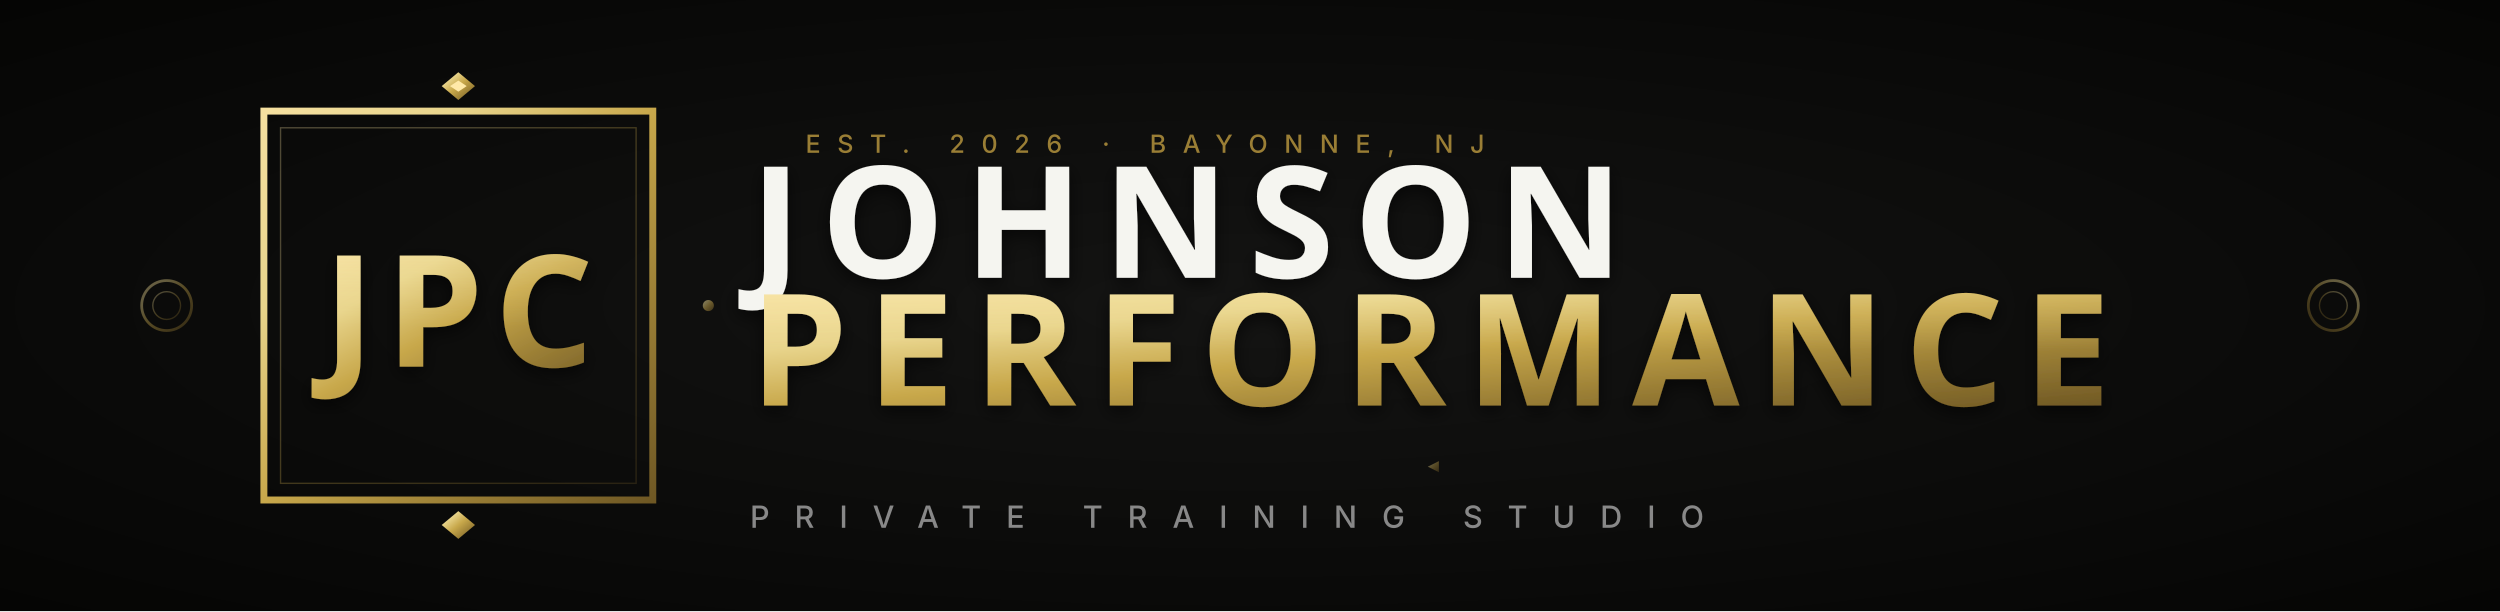
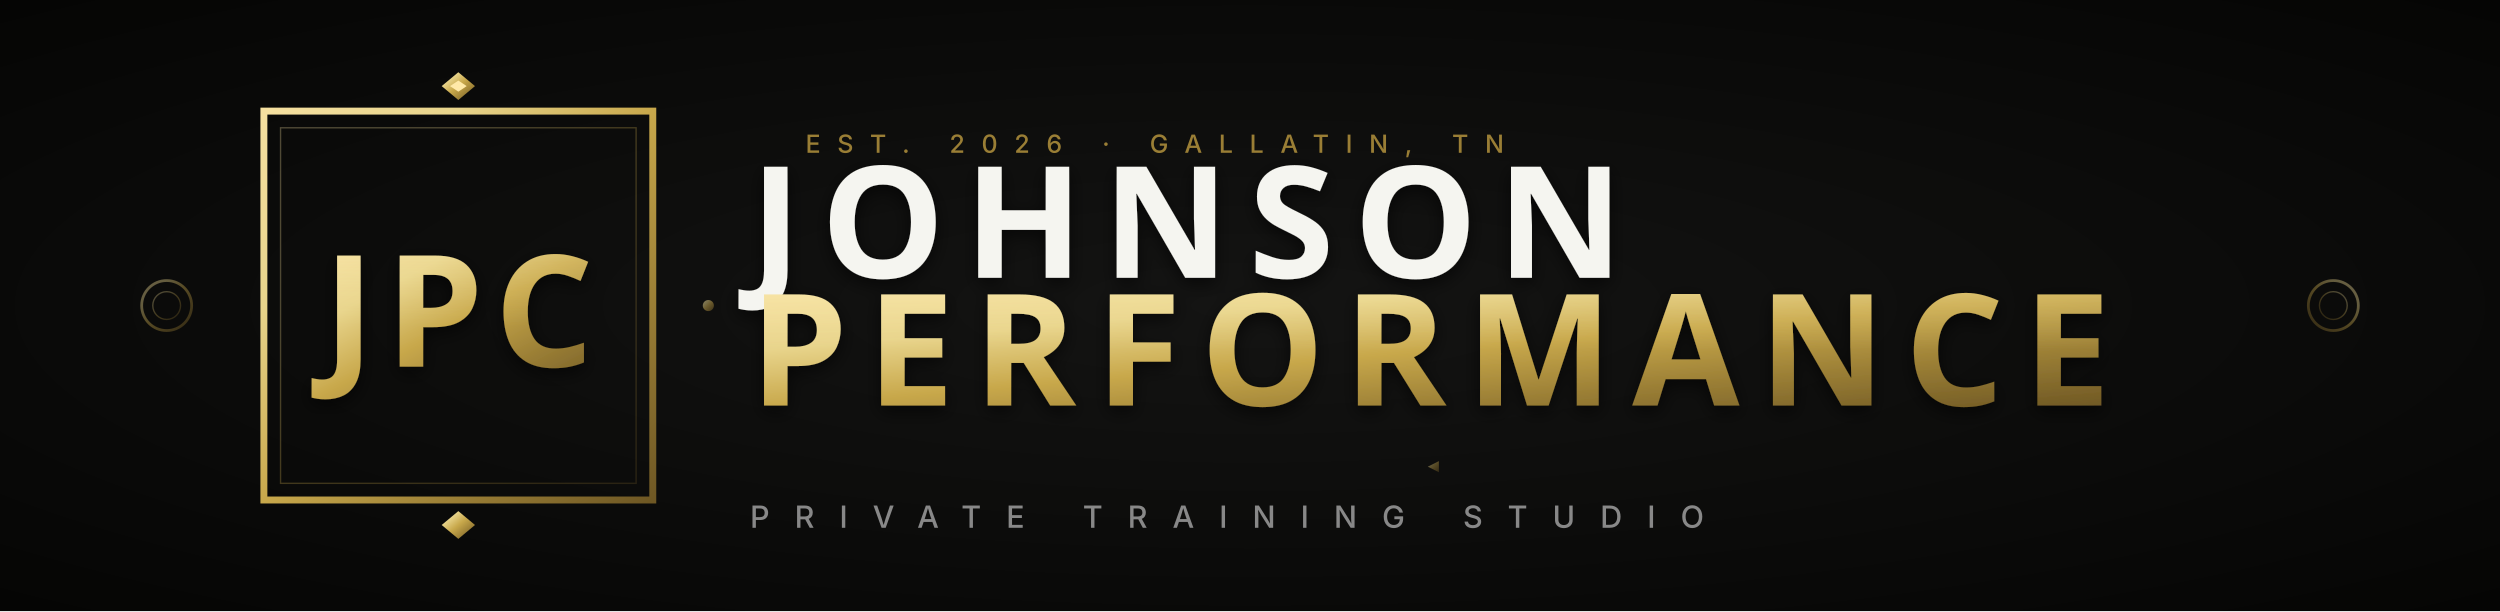
<svg xmlns="http://www.w3.org/2000/svg" viewBox="0 0 900 220">
  <defs>
    <linearGradient id="gM" x1="0%" y1="0%" x2="100%" y2="100%">
      <stop offset="0%" stop-color="#F5E0A0" />
      <stop offset="25%" stop-color="#E8D48B" />
      <stop offset="50%" stop-color="#C8A84B" />
      <stop offset="75%" stop-color="#9A7E35" />
      <stop offset="100%" stop-color="#6F5824" />
    </linearGradient>
    <linearGradient id="gShine" x1="0%" y1="0%" x2="0%" y2="100%">
      <stop offset="0%" stop-color="#FFF1B8" stop-opacity="0.5" />
      <stop offset="50%" stop-color="#FFF1B8" stop-opacity="0" />
    </linearGradient>
    <radialGradient id="bgD" cx="50%" cy="50%" r="70%">
      <stop offset="0%" stop-color="#141413" />
      <stop offset="100%" stop-color="#050504" />
    </radialGradient>
    <filter id="ds">
      <feDropShadow dx="0" dy="2" stdDeviation="3" flood-color="#000" flood-opacity="0.6" />
    </filter>
  </defs>
  <rect width="900" height="220" fill="url(#bgD)" />
  <g transform="translate(20,110)">
    <line x1="0" y1="0" x2="34" y2="0" stroke="url(#gM)" stroke-width="1.5" opacity="0.3" />
    <circle cx="40" cy="0" r="9" fill="none" stroke="url(#gM)" stroke-width="1" opacity="0.4" />
    <circle cx="40" cy="0" r="5" fill="none" stroke="url(#gM)" stroke-width="0.5" opacity="0.3" />
    <line x1="48" y1="0" x2="60" y2="0" stroke="url(#gM)" stroke-width="1.5" opacity="0.4" />
  </g>
  <g transform="translate(95,40)">
    <rect x="0" y="0" width="140" height="140" fill="none" stroke="url(#gM)" stroke-width="2.5" />
    <rect x="6" y="6" width="128" height="128" fill="none" stroke="url(#gM)" stroke-width="0.5" opacity="0.3" />
    <g stroke="url(#gM)" stroke-width="4.5" fill="none">
      <path d="M0,0 L26,0" />
      <path d="M0,0 L0,26" />
      <path d="M140,0 L114,0" />
      <path d="M140,0 L140,26" />
      <path d="M0,140 L26,140" />
      <path d="M0,140 L0,114" />
      <path d="M140,140 L114,140" />
      <path d="M140,140 L140,114" />
    </g>
    <g transform="translate(70,-9)">
      <polygon points="0,-5 6,0 0,5 -6,0" fill="url(#gM)" />
      <polygon points="0,-2 3,0 0,2 -3,0" fill="#FFE9A8" />
    </g>
    <g transform="translate(70,149)">
      <polygon points="0,-5 6,0 0,5 -6,0" fill="url(#gM)" />
    </g>
    <g filter="url(#ds)">
      <text x="70" y="92" font-family="'Barlow Condensed', 'Arial Narrow', sans-serif" font-size="56" font-weight="800" fill="url(#gM)" text-anchor="middle" letter-spacing="4">JPC</text>
      <text x="70" y="92" font-family="'Barlow Condensed', 'Arial Narrow', sans-serif" font-size="56" font-weight="800" fill="url(#gShine)" text-anchor="middle" letter-spacing="4" opacity="0.4">JPC</text>
    </g>
  </g>
  <g transform="translate(255,110)" opacity="0.5">
    <path d="M0,-12 L0,12" stroke="url(#gM)" stroke-width="1.5" />
    <circle cx="0" cy="0" r="2" fill="url(#gM)" />
  </g>
  <g transform="translate(270,0)">
    <g transform="translate(0,52)">
      <line x1="0" y1="0" x2="14" y2="0" stroke="url(#gM)" stroke-width="0.8" opacity="0.4" />
-       <text x="20" y="3" font-family="'Inter', 'Helvetica Neue', sans-serif" font-size="9" fill="#9A7E35" letter-spacing="6" font-weight="500">EST. 2026  ·  BAYONNE, NJ</text>
+       <text x="20" y="3" font-family="'Inter', 'Helvetica Neue', sans-serif" font-size="9" fill="#9A7E35" letter-spacing="6" font-weight="500">EST. 2026  ·  GALLATIN, TN</text>
    </g>
    <g filter="url(#ds)">
      <text x="0" y="100" font-family="'Barlow Condensed', 'Arial Narrow', sans-serif" font-size="56" font-weight="800" fill="#F5F5F0" letter-spacing="7">JOHNSON</text>
      <text x="0" y="146" font-family="'Barlow Condensed', 'Arial Narrow', sans-serif" font-size="56" font-weight="800" fill="url(#gM)" letter-spacing="7">PERFORMANCE</text>
      <text x="0" y="146" font-family="'Barlow Condensed', 'Arial Narrow', sans-serif" font-size="56" font-weight="800" fill="url(#gShine)" letter-spacing="7" opacity="0.4">PERFORMANCE</text>
    </g>
    <g transform="translate(0,168)">
      <line x1="0" y1="0" x2="240" y2="0" stroke="url(#gM)" stroke-width="0.8" opacity="0.3" />
      <polygon points="244,0 248,-2 248,2" fill="url(#gM)" opacity="0.4" />
    </g>
    <text x="0" y="190" font-family="'Inter', 'Helvetica Neue', sans-serif" font-size="11" fill="#888" letter-spacing="9" font-weight="500">PRIVATE TRAINING STUDIO</text>
  </g>
  <g transform="translate(880,110) scale(-1,1)">
    <line x1="0" y1="0" x2="34" y2="0" stroke="url(#gM)" stroke-width="1.5" opacity="0.3" />
    <circle cx="40" cy="0" r="9" fill="none" stroke="url(#gM)" stroke-width="1" opacity="0.4" />
    <circle cx="40" cy="0" r="5" fill="none" stroke="url(#gM)" stroke-width="0.5" opacity="0.3" />
    <line x1="48" y1="0" x2="60" y2="0" stroke="url(#gM)" stroke-width="1.5" opacity="0.4" />
  </g>
</svg>
